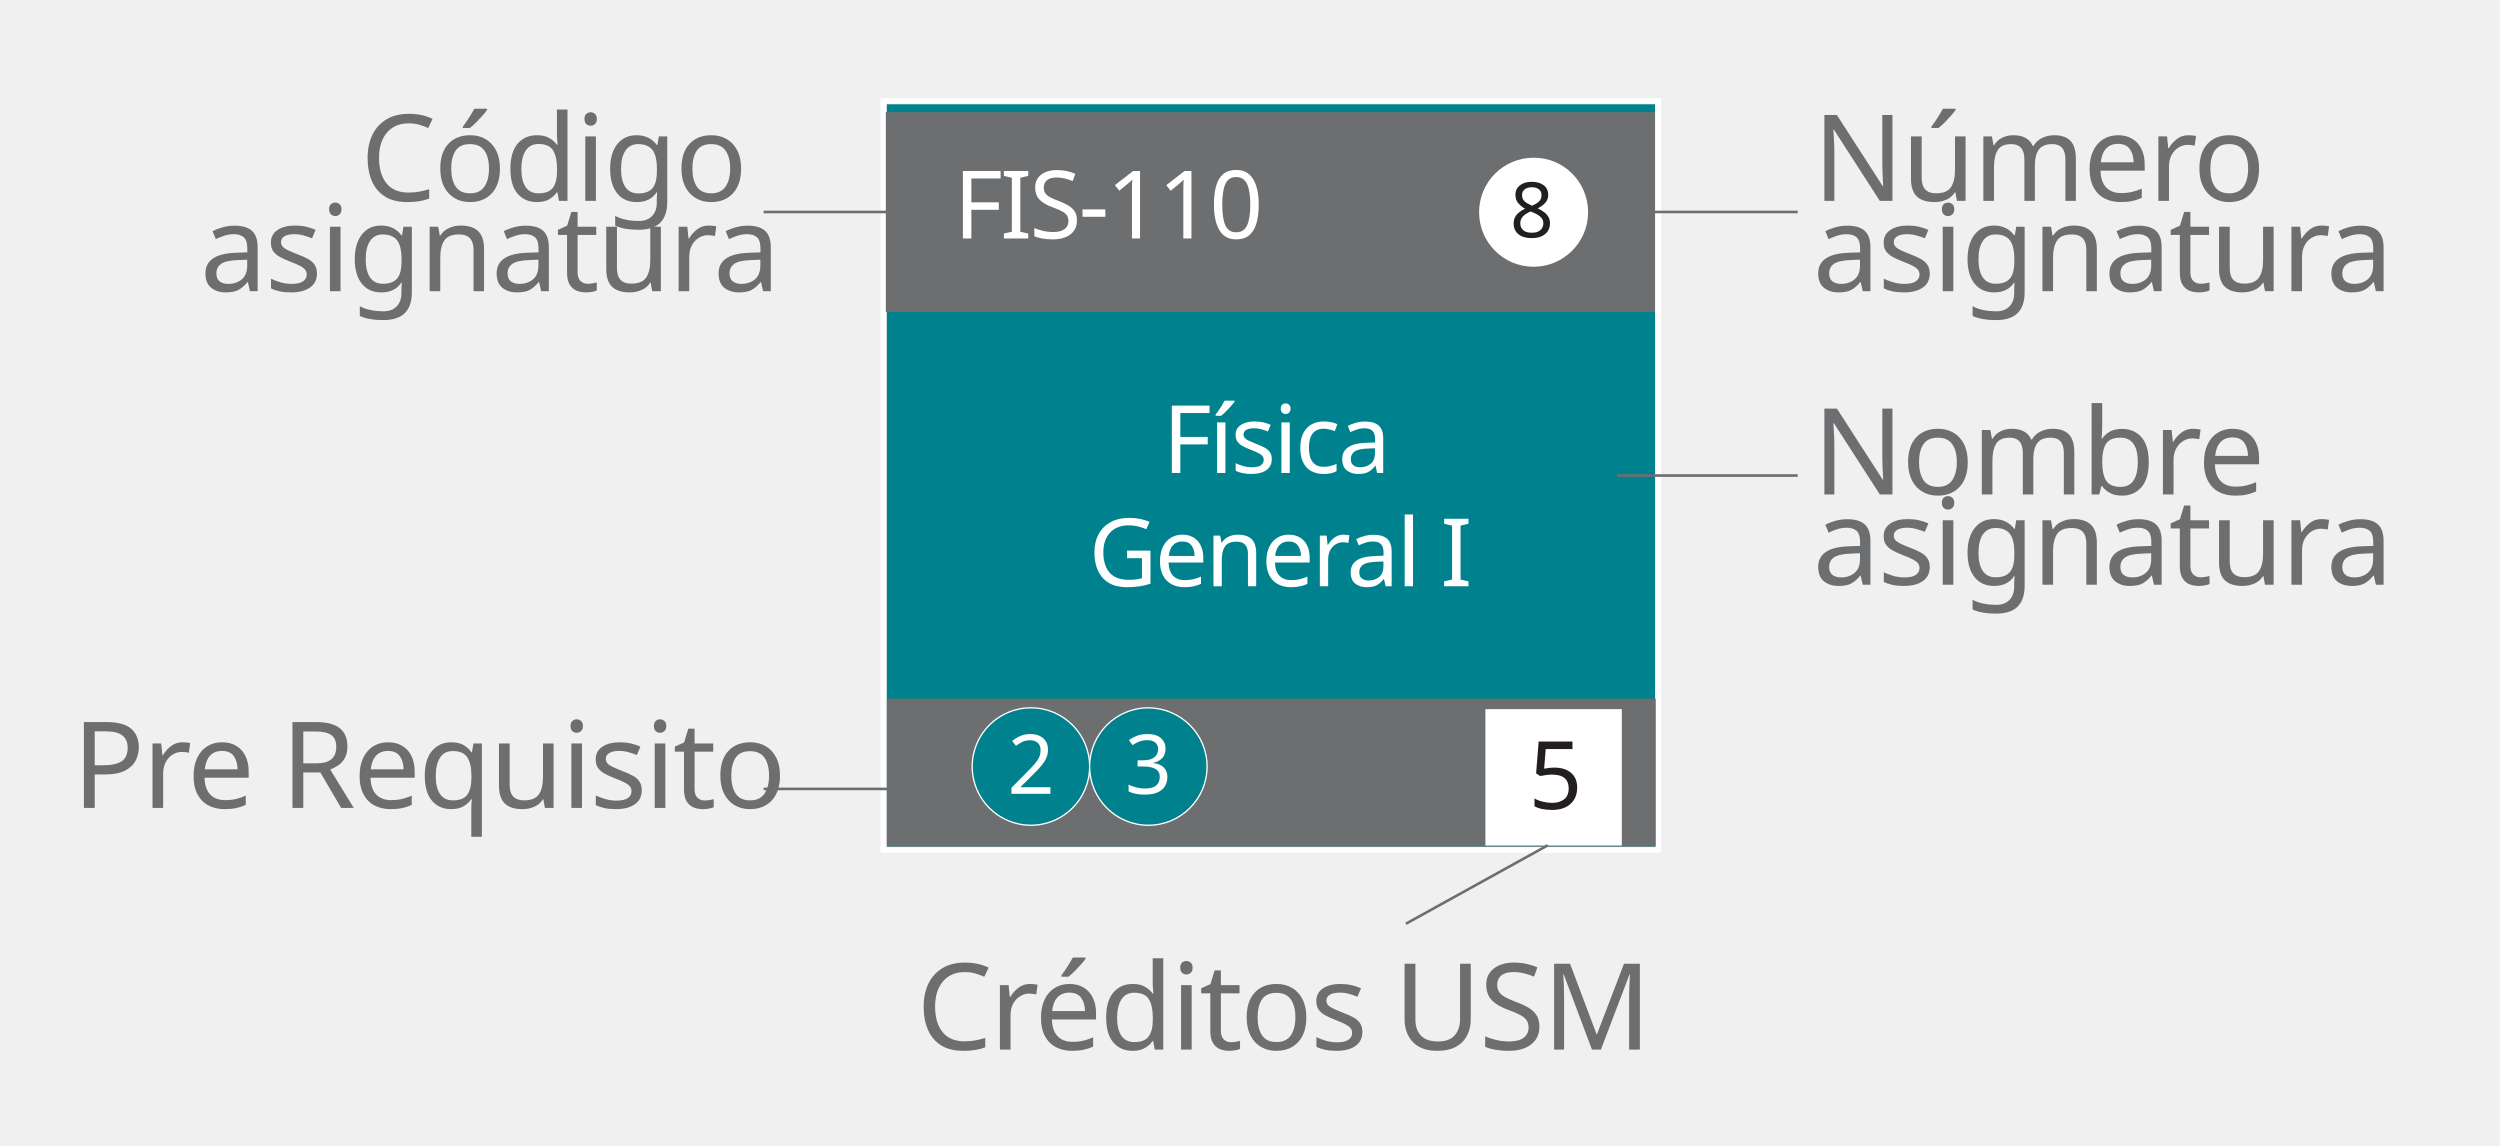
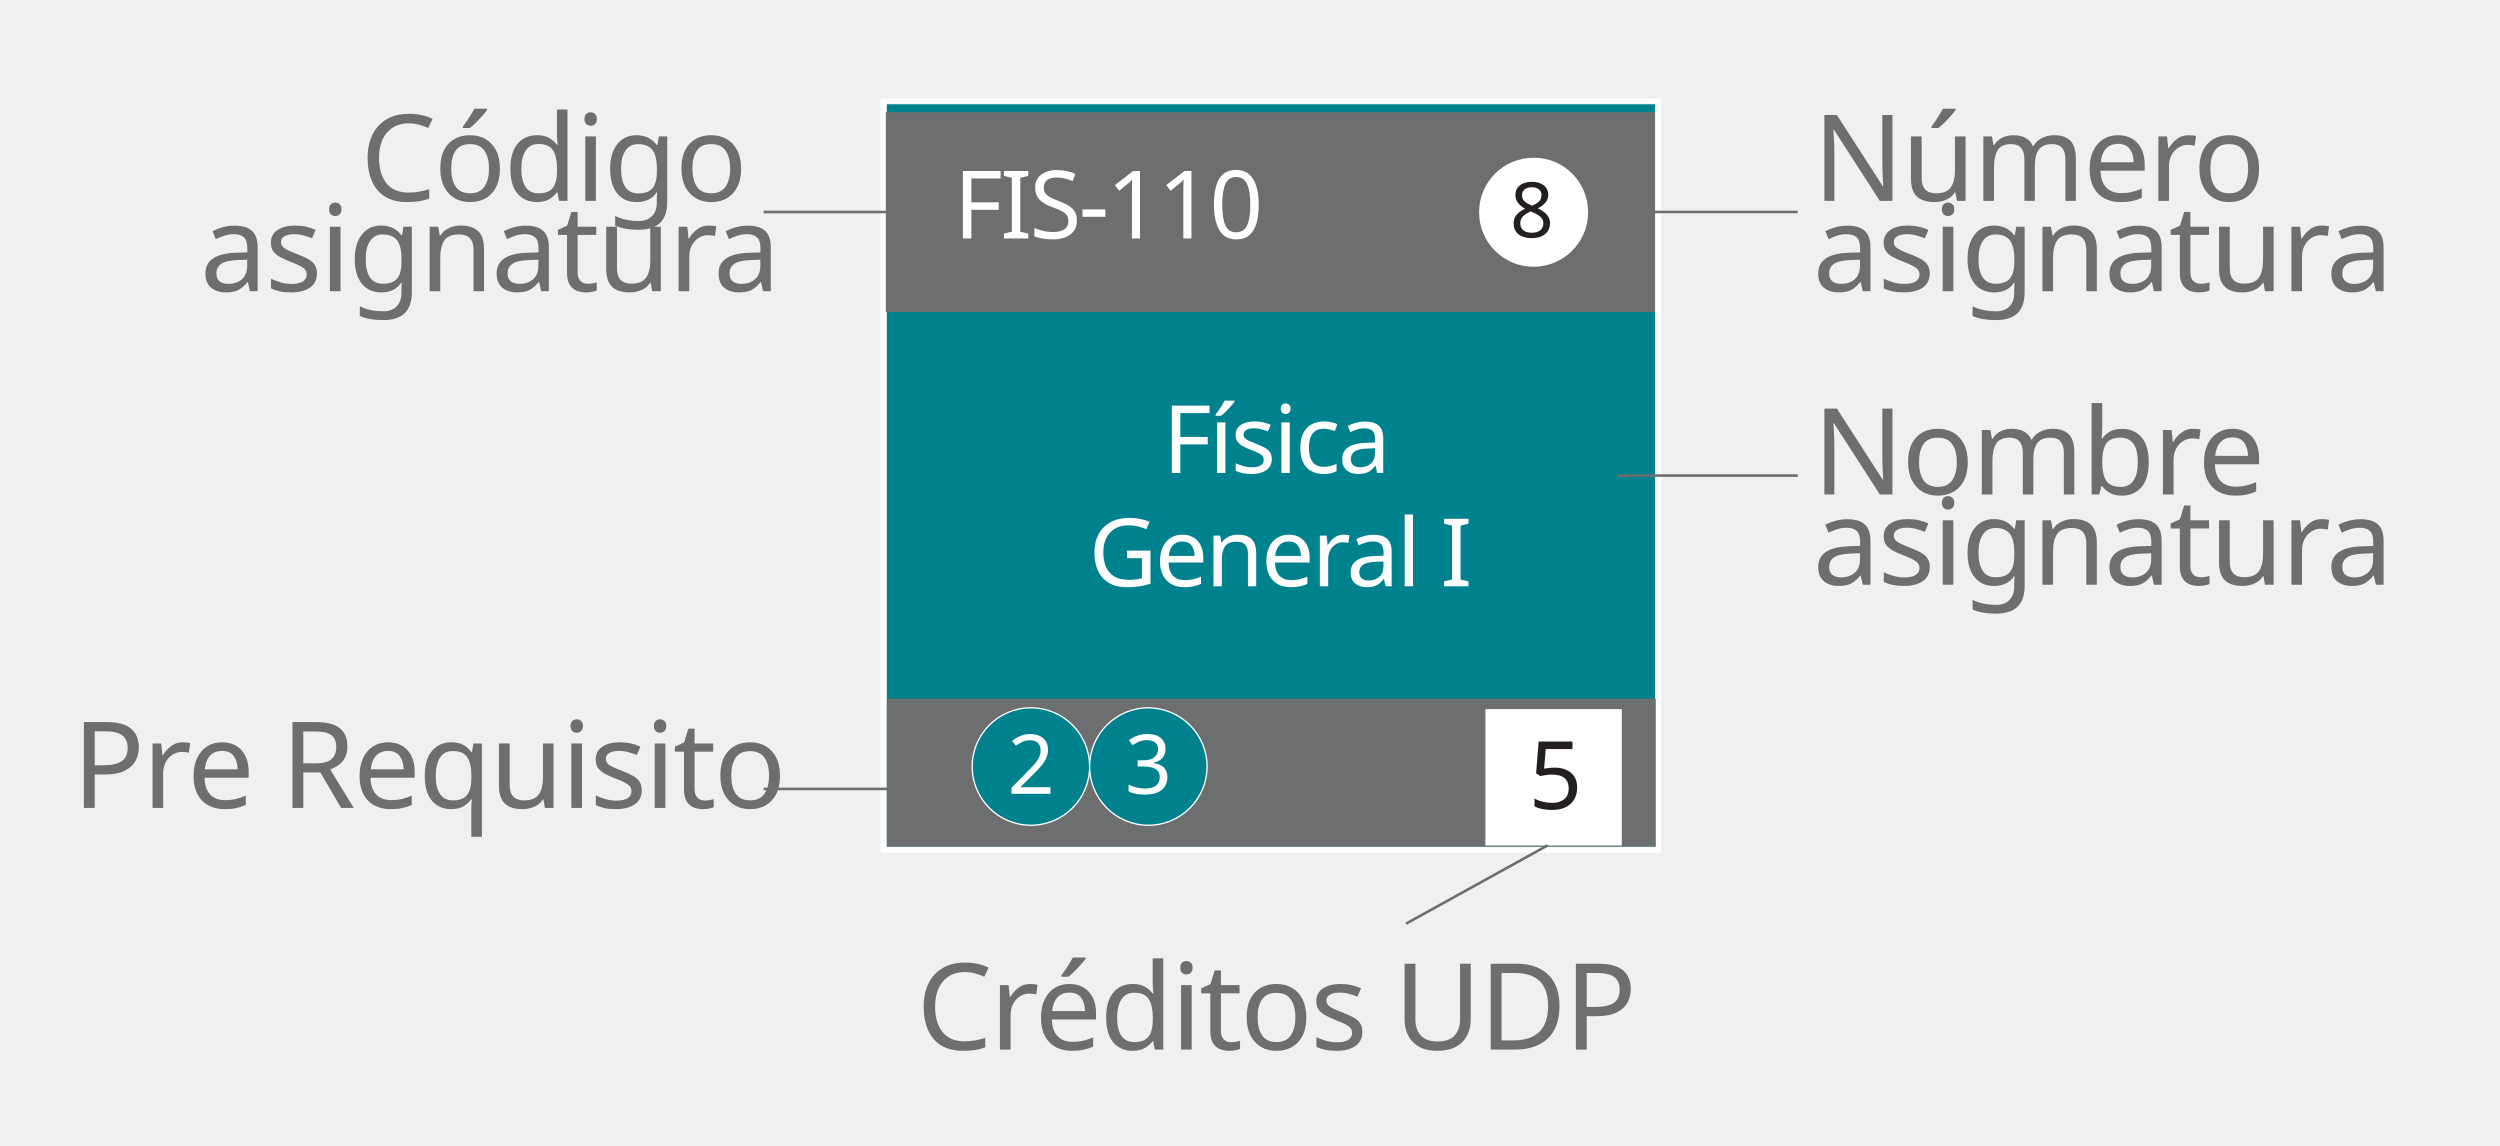
<svg xmlns="http://www.w3.org/2000/svg" viewBox="0 0 949.4 434.9">
-   <style>.G{letter-spacing:-1}.P{fill:#6d6e70}.Q{font-family:OpenSans-Italic}.R{font-size:45.668px}.S{fill:#fff}.T{stroke-miterlimit:10}.U{font-family:OpenSans-Bold}.V{font-size:35.87px}.W{stroke:#6d6e70}.X{fill:#00828e}.Y{font-family:OpenSans-Regular}</style>
+   <style>
+     .G{letter-spacing:-1}.P{fill:#6d6e70}.Q{font-family:OpenSans-Italic}.R{font-size:45.668px}.S{fill:#fff}.T{stroke-miterlimit:10}.U{font-family:OpenSans-Bold}.V{font-size:35.87px}.W{stroke:#6d6e70}.X{fill:#00828e}.Y{font-family:OpenSans-Regular}
+   </style>
  <path d="M336.8 39.6h291.7v281.9H336.8z" class="X" />
  <path d="M335.4 42.6h293.1v75.9H335.4zm1.4 222.7h293.1v56.2H336.8z" class="P" />
  <path d="M603.1 80.6c0 11.4-9.3 20.7-20.7 20.7-11.5 0-20.7-9.3-20.7-20.7 0-11.5 9.3-20.7 20.7-20.7 11.4-.1 20.7 9.2 20.7 20.7z" class="S" />
  <text transform="translate(573.404 90.134)" class="G U" fill="#231f20" font-size="29.144">8</text>
  <text transform="translate(362.185 90.548)" class="G S U V">FIS-110</text>
  <path d="M564.1 269.3h51.8v51.8h-51.8z" class="S" />
  <text transform="translate(580.473 307.226)" class="G U V" fill="#231f20">5</text>
  <text>
    <tspan class="G S V Y" x="441.535" y="179.638">Física</tspan>
    <tspan x="413.435" y="222.638" class="G S V Y">General I</tspan>
  </text>
  <path d="M335.4 38.3h294.4v284.5H335.4z" fill="none" stroke="#fff" stroke-width="2" class="T" />
  <text>
    <tspan class="G P Q R" x="688.396" y="76.29">Número</tspan>
    <tspan y="110.59" class="G P Q R" x="688.396">asignatura</tspan>
  </text>
  <path d="M533.9 350.8l53.9-29.8m26.4-240.5h68.5" fill="none" class="T W" />
  <text>
    <tspan class="G P Q R" x="688.396" y="187.767">Nombre</tspan>
    <tspan y="222.067" class="G P Q R" x="688.396">asignatura</tspan>
  </text>
  <path d="M614.2 180.6h68.5" fill="none" class="T W" />
  <text>
    <tspan class="G P Q R" x="136.82" y="76.29">Código </tspan>
    <tspan x="75.92" y="110.59" class="G P Q R">asignatura</tspan>
  </text>
  <path d="M290 80.5h68.4" fill="none" class="T W" />
  <text transform="translate(27.42 306.825)" class="G P Q R">Pre Requisito</text>
  <path d="M290 299.6h68.4" fill="none" class="T W" />
-   <text transform="translate(347.988 398.609)" class="G P Q R">Créditos USM</text>
+   <text transform="translate(347.988 398.609)" class="G P Q R">Créditos UDP</text>
  <circle cx="391.5" cy="291.1" r="22.3" stroke="#fff" stroke-width=".5" class="X" />
  <text transform="translate(382.607 301.45)" class="G S U" font-size="31.325">2</text>
  <path d="M458.4 291.1c0 12.3-10 22.3-22.3 22.3s-22.3-10-22.3-22.3 10-22.3 22.3-22.3c12.3.1 22.3 10 22.3 22.3z" stroke="#fff" stroke-width=".5" class="T X" />
  <text transform="translate(427.185 301.45)" class="G S U" font-size="31.325">3</text>
</svg>
